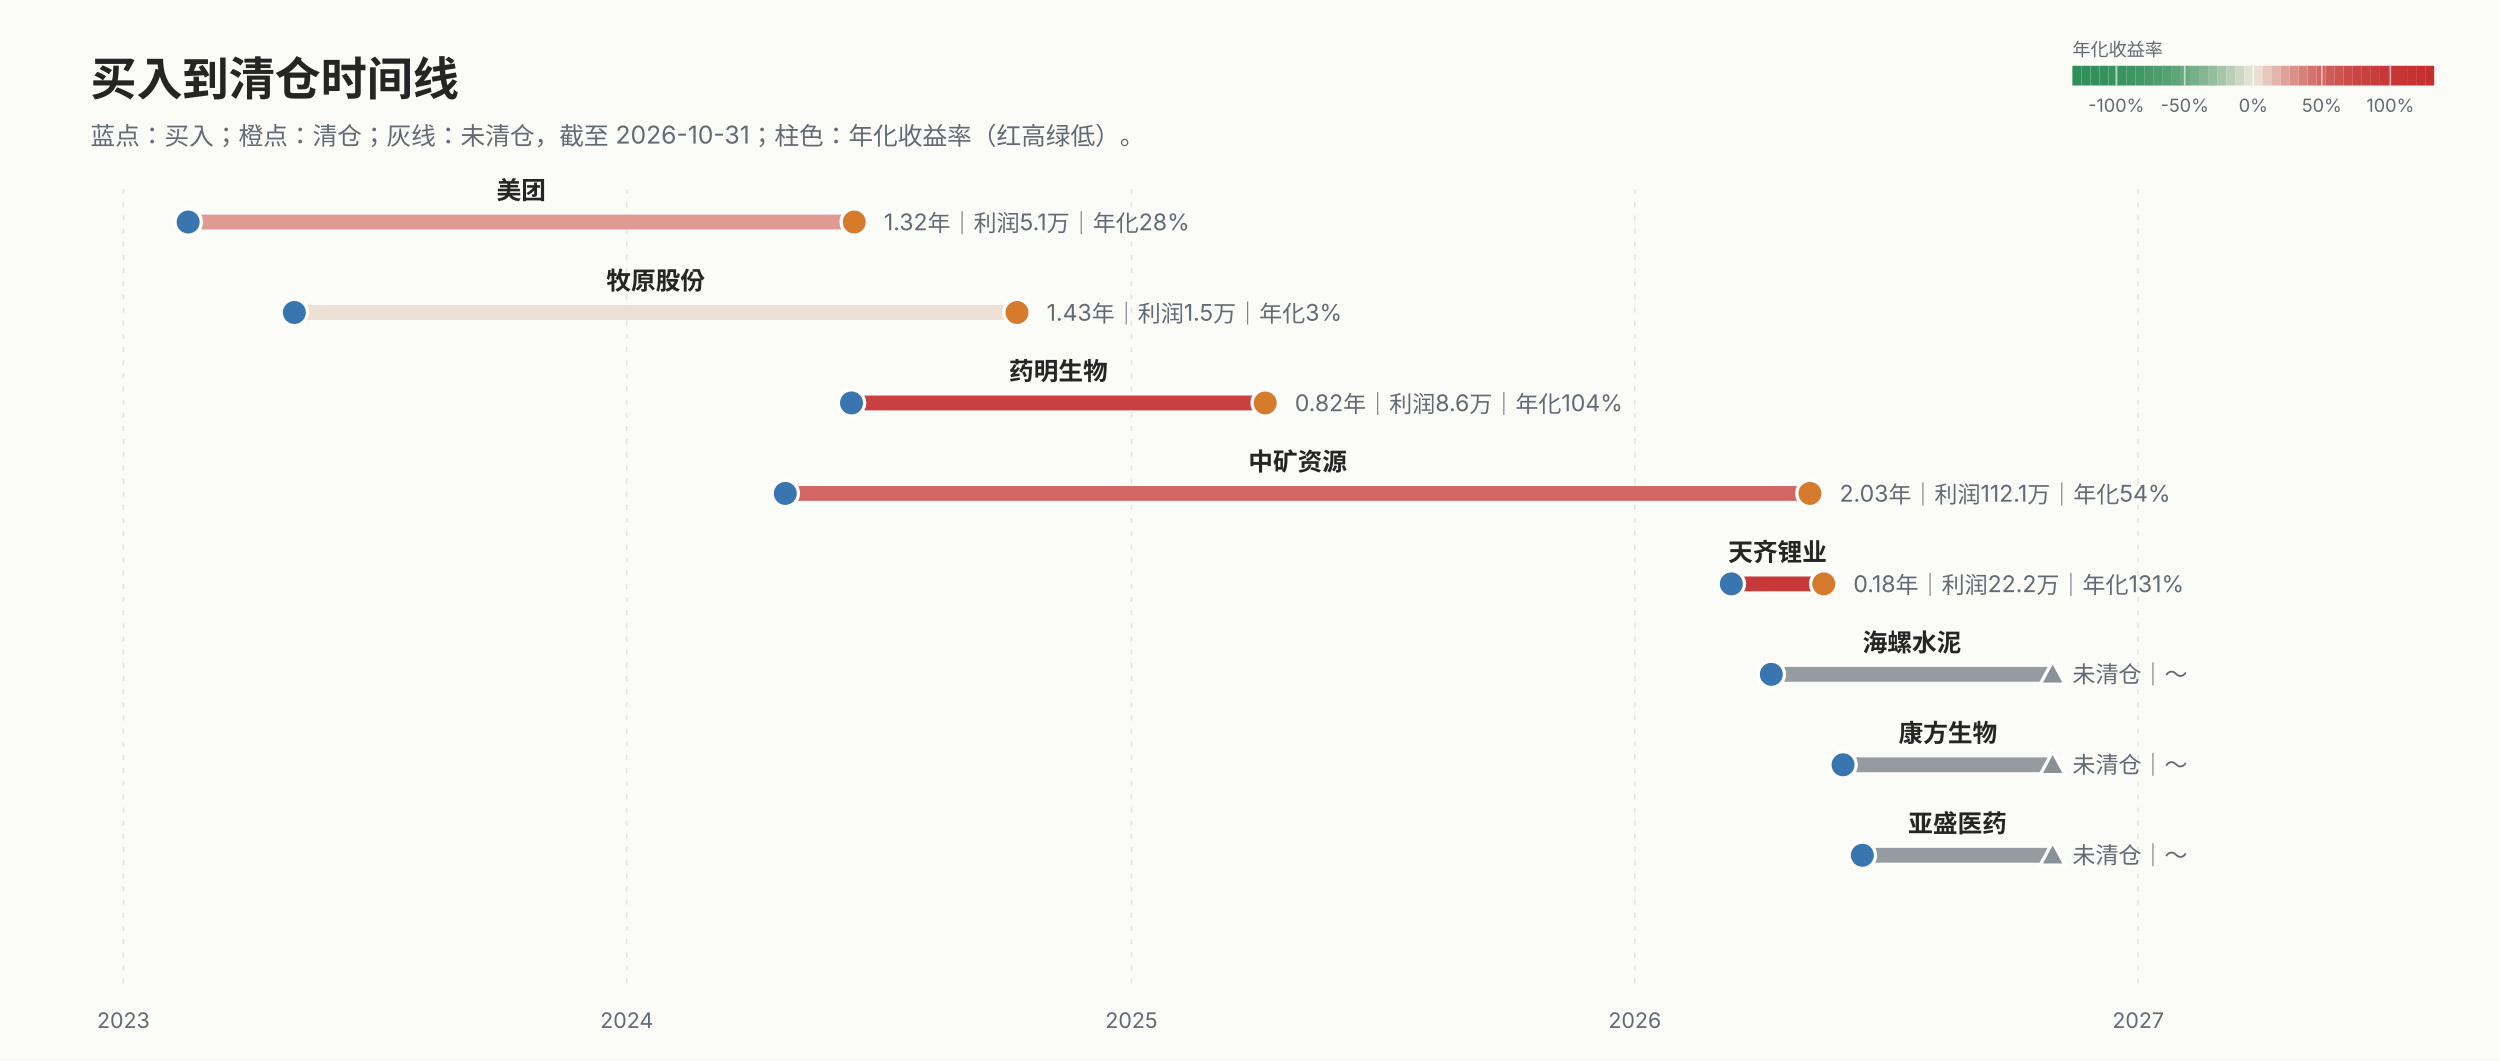
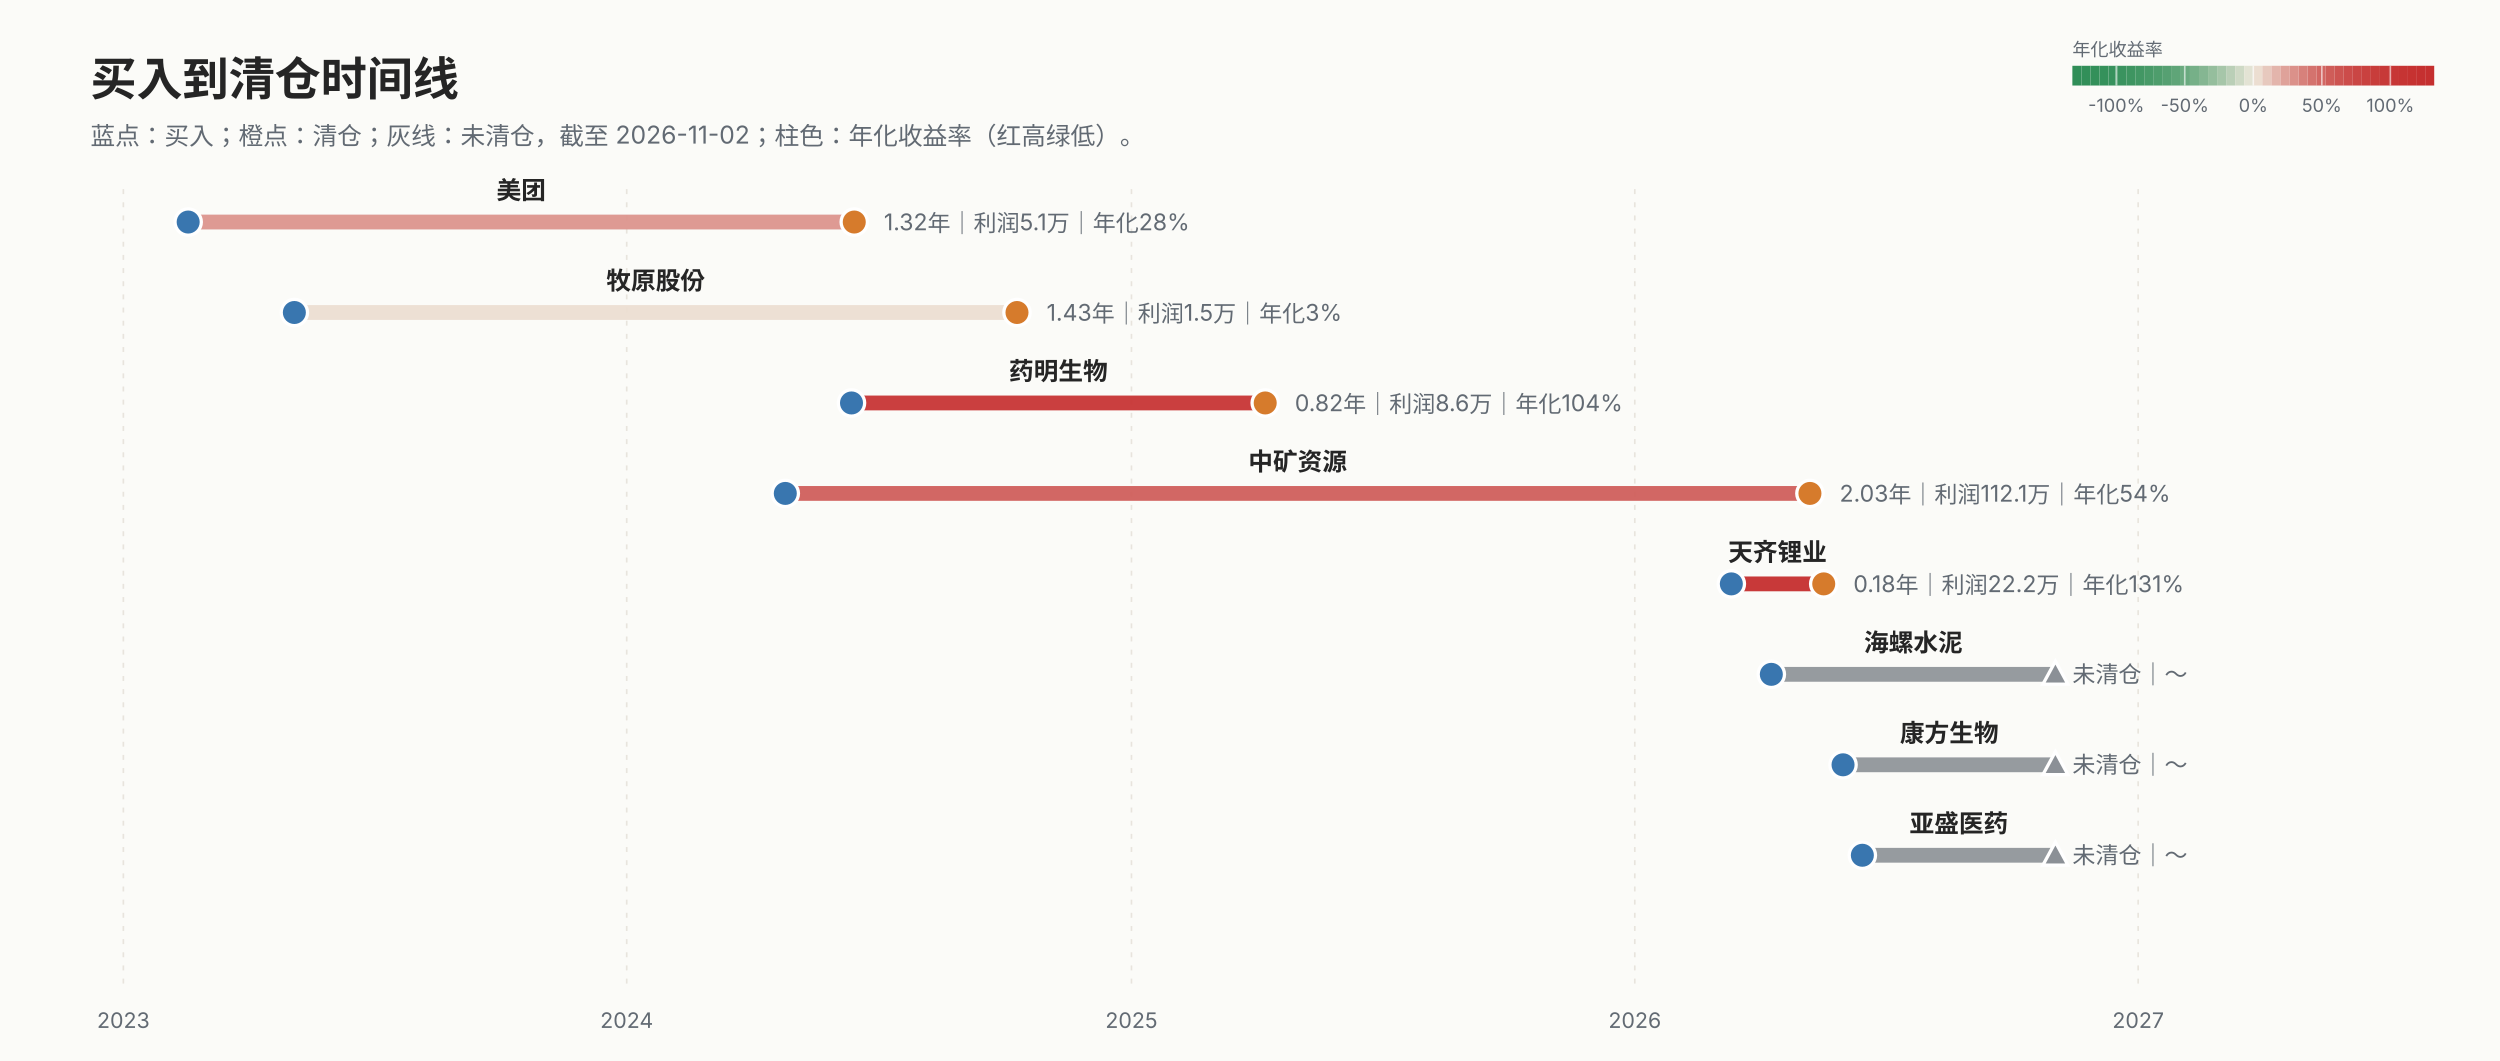
<svg xmlns="http://www.w3.org/2000/svg" width="1520" height="645" viewBox="0 0 1520 645" role="img" aria-label="买入到清仓时间线">
  <rect width="100%" height="100%" fill="#fbfbf8" />
  <style>text{font-family:"Inter","Noto Sans SC","PingFang SC","Microsoft YaHei",Arial,sans-serif;}</style>
  <text x="55" y="58" font-size="28" font-weight="700" fill="#252525">买入到清仓时间线</text>
  <g>
    <rect x="1260.00" y="40" width="5.50" height="12" fill="#308e58" />
    <rect x="1265.50" y="40" width="5.50" height="12" fill="#328f59" />
    <rect x="1271.00" y="40" width="5.50" height="12" fill="#33905a" />
    <rect x="1276.50" y="40" width="5.50" height="12" fill="#35915b" />
    <rect x="1282.00" y="40" width="5.50" height="12" fill="#37925d" />
    <rect x="1287.50" y="40" width="5.50" height="12" fill="#3a935f" />
    <rect x="1293.00" y="40" width="5.50" height="12" fill="#3e9561" />
    <rect x="1298.50" y="40" width="5.50" height="12" fill="#429764" />
    <rect x="1304.00" y="40" width="5.50" height="12" fill="#489a68" />
    <rect x="1309.50" y="40" width="5.50" height="12" fill="#4e9d6c" />
    <rect x="1315.00" y="40" width="5.50" height="12" fill="#56a072" />
    <rect x="1320.50" y="40" width="5.50" height="12" fill="#5fa578" />
    <rect x="1326.00" y="40" width="5.50" height="12" fill="#6aaa7f" />
    <rect x="1331.50" y="40" width="5.50" height="12" fill="#76b088" />
    <rect x="1337.00" y="40" width="5.50" height="12" fill="#85b692" />
    <rect x="1342.50" y="40" width="5.50" height="12" fill="#95be9d" />
    <rect x="1348.00" y="40" width="5.50" height="12" fill="#a6c6a9" />
    <rect x="1353.50" y="40" width="5.50" height="12" fill="#bacfb7" />
    <rect x="1359.00" y="40" width="5.50" height="12" fill="#ced9c5" />
    <rect x="1364.50" y="40" width="5.50" height="12" fill="#e3e3d4" />
    <rect x="1370.00" y="40" width="5.50" height="12" fill="#ecded1" />
    <rect x="1375.50" y="40" width="5.50" height="12" fill="#e7c9be" />
    <rect x="1381.00" y="40" width="5.50" height="12" fill="#e3b5ac" />
    <rect x="1386.50" y="40" width="5.50" height="12" fill="#dfa29a" />
    <rect x="1392.00" y="40" width="5.50" height="12" fill="#db918a" />
    <rect x="1397.50" y="40" width="5.50" height="12" fill="#d7817b" />
    <rect x="1403.00" y="40" width="5.50" height="12" fill="#d4736e" />
    <rect x="1408.50" y="40" width="5.50" height="12" fill="#d26763" />
    <rect x="1414.00" y="40" width="5.50" height="12" fill="#cf5d59" />
    <rect x="1419.50" y="40" width="5.50" height="12" fill="#cd5451" />
    <rect x="1425.00" y="40" width="5.50" height="12" fill="#cc4c4a" />
    <rect x="1430.50" y="40" width="5.50" height="12" fill="#ca4644" />
    <rect x="1436.00" y="40" width="5.50" height="12" fill="#c9413f" />
    <rect x="1441.50" y="40" width="5.50" height="12" fill="#c83d3b" />
    <rect x="1447.00" y="40" width="5.50" height="12" fill="#c73938" />
    <rect x="1452.50" y="40" width="5.50" height="12" fill="#c73635" />
    <rect x="1458.00" y="40" width="5.50" height="12" fill="#c63433" />
    <rect x="1463.50" y="40" width="5.50" height="12" fill="#c63231" />
    <rect x="1469.00" y="40" width="5.50" height="12" fill="#c53030" />
    <rect x="1474.50" y="40" width="5.50" height="12" fill="#c52f2f" />
    <line x1="1286.67" y1="40" x2="1286.67" y2="52" stroke="#fff" stroke-width="1" opacity=".6" />
    <text x="1286.67" y="68" font-size="11" fill="#626a73" text-anchor="middle">-100%</text>
    <line x1="1328.33" y1="40" x2="1328.33" y2="52" stroke="#fff" stroke-width="1" opacity=".6" />
    <text x="1328.33" y="68" font-size="11" fill="#626a73" text-anchor="middle">-50%</text>
    <line x1="1370.00" y1="40" x2="1370.00" y2="52" stroke="#fff" stroke-width="1" opacity=".6" />
    <text x="1370.00" y="68" font-size="11" fill="#626a73" text-anchor="middle">0%</text>
    <line x1="1411.67" y1="40" x2="1411.67" y2="52" stroke="#fff" stroke-width="1" opacity=".6" />
    <text x="1411.67" y="68" font-size="11" fill="#626a73" text-anchor="middle">50%</text>
    <line x1="1453.33" y1="40" x2="1453.33" y2="52" stroke="#fff" stroke-width="1" opacity=".6" />
    <text x="1453.33" y="68" font-size="11" fill="#626a73" text-anchor="middle">100%</text>
    <text x="1260" y="34" font-size="11" fill="#626a73">年化收益率</text>
  </g>
-   <text x="55" y="88" font-size="15" fill="#626a73">蓝点：买入；橙点：清仓；灰线：未清仓，截至 2026-10-31；柱色：年化收益率（红高绿低）。</text>
+   <text x="55" y="88" font-size="15" fill="#626a73">蓝点：买入；橙点：清仓；灰线：未清仓，截至 2026-11-02；柱色：年化收益率（红高绿低）。</text>
  <line x1="75.00" y1="115" x2="75.00" y2="600" stroke="#ddd7ce" opacity=".65" stroke-dasharray="3 5" />
  <text x="75.00" y="625" font-size="13" fill="#626a73" text-anchor="middle">2023</text>
  <line x1="381.04" y1="115" x2="381.04" y2="600" stroke="#ddd7ce" opacity=".65" stroke-dasharray="3 5" />
  <text x="381.04" y="625" font-size="13" fill="#626a73" text-anchor="middle">2024</text>
  <line x1="687.92" y1="115" x2="687.92" y2="600" stroke="#ddd7ce" opacity=".65" stroke-dasharray="3 5" />
  <text x="687.92" y="625" font-size="13" fill="#626a73" text-anchor="middle">2025</text>
  <line x1="993.96" y1="115" x2="993.96" y2="600" stroke="#ddd7ce" opacity=".65" stroke-dasharray="3 5" />
  <text x="993.96" y="625" font-size="13" fill="#626a73" text-anchor="middle">2026</text>
  <line x1="1300.00" y1="115" x2="1300.00" y2="600" stroke="#ddd7ce" opacity=".65" stroke-dasharray="3 5" />
  <text x="1300.00" y="625" font-size="13" fill="#626a73" text-anchor="middle">2027</text>
  <line x1="114.41" y1="135" x2="519.39" y2="135" stroke="#dc958e" stroke-width="9" opacity=".95" />
  <circle cx="519.39" cy="135" r="8" fill="#d67b2c" stroke="#fff" stroke-width="2" />
  <circle cx="114.41" cy="135" r="8" fill="#3976af" stroke="#fff" stroke-width="2" />
  <text x="316.90" y="121" font-size="15" font-weight="700" fill="#252525" text-anchor="middle">美团</text>
  <text x="537.39" y="140" font-size="14" fill="#626a73">1.32年｜利润5.1万｜年化28%</text>
  <line x1="178.97" y1="190" x2="618.33" y2="190" stroke="#ecded2" stroke-width="9" opacity=".95" />
  <circle cx="618.33" cy="190" r="8" fill="#d67b2c" stroke="#fff" stroke-width="2" />
  <circle cx="178.97" cy="190" r="8" fill="#3976af" stroke="#fff" stroke-width="2" />
  <text x="398.65" y="176" font-size="15" font-weight="700" fill="#252525" text-anchor="middle">牧原股份</text>
  <text x="636.33" y="195" font-size="14" fill="#626a73">1.43年｜利润1.5万｜年化3%</text>
  <line x1="517.71" y1="245" x2="769.25" y2="245" stroke="#c73535" stroke-width="9" opacity=".95" />
  <circle cx="769.25" cy="245" r="8" fill="#d67b2c" stroke="#fff" stroke-width="2" />
  <circle cx="517.71" cy="245" r="8" fill="#3976af" stroke="#fff" stroke-width="2" />
  <text x="643.48" y="231" font-size="15" font-weight="700" fill="#252525" text-anchor="middle">药明生物</text>
  <text x="787.25" y="250" font-size="14" fill="#626a73">0.82年｜利润8.6万｜年化104%</text>
  <line x1="477.46" y1="300" x2="1100.44" y2="300" stroke="#d0605c" stroke-width="9" opacity=".95" />
  <circle cx="1100.44" cy="300" r="8" fill="#d67b2c" stroke="#fff" stroke-width="2" />
  <circle cx="477.46" cy="300" r="8" fill="#3976af" stroke="#fff" stroke-width="2" />
  <text x="788.95" y="286" font-size="15" font-weight="700" fill="#252525" text-anchor="middle">中矿资源</text>
  <text x="1118.44" y="305" font-size="14" fill="#626a73">2.03年｜利润112.1万｜年化54%</text>
  <line x1="1052.65" y1="355" x2="1108.83" y2="355" stroke="#c52f2f" stroke-width="9" opacity=".95" />
  <circle cx="1108.83" cy="355" r="8" fill="#d67b2c" stroke="#fff" stroke-width="2" />
  <circle cx="1052.65" cy="355" r="8" fill="#3976af" stroke="#fff" stroke-width="2" />
  <text x="1080.74" y="341" font-size="15" font-weight="700" fill="#252525" text-anchor="middle">天齐锂业</text>
  <text x="1126.83" y="360" font-size="14" fill="#626a73">0.18年｜利润22.2万｜年化131%</text>
-   <line x1="1076.97" y1="410" x2="1248.02" y2="410" stroke="#8b9096" stroke-width="9" opacity=".9" />
-   <polygon points="1248.02,402 1240.42,416 1255.62,416" fill="#8b9096" stroke="#fff" stroke-width="2" />
+   <line x1="1076.97" y1="410" x2="1249.69" y2="410" stroke="#8b9096" stroke-width="9" opacity=".9" />
+   <polygon points="1249.69,402 1242.09,416 1257.29,416" fill="#8b9096" stroke="#fff" stroke-width="2" />
  <circle cx="1076.97" cy="410" r="8" fill="#3976af" stroke="#fff" stroke-width="2" />
-   <text x="1162.49" y="396" font-size="15" font-weight="700" fill="#252525" text-anchor="middle">海螺水泥</text>
+   <text x="1163.33" y="396" font-size="15" font-weight="700" fill="#252525" text-anchor="middle">海螺水泥</text>
  <text x="1260.00" y="415" font-size="14" fill="#626a73">未清仓｜～</text>
-   <line x1="1120.57" y1="465" x2="1248.02" y2="465" stroke="#8b9096" stroke-width="9" opacity=".9" />
-   <polygon points="1248.02,457 1240.42,471 1255.62,471" fill="#8b9096" stroke="#fff" stroke-width="2" />
+   <line x1="1120.57" y1="465" x2="1249.69" y2="465" stroke="#8b9096" stroke-width="9" opacity=".9" />
+   <polygon points="1249.69,457 1242.09,471 1257.29,471" fill="#8b9096" stroke="#fff" stroke-width="2" />
  <circle cx="1120.57" cy="465" r="8" fill="#3976af" stroke="#fff" stroke-width="2" />
-   <text x="1184.29" y="451" font-size="15" font-weight="700" fill="#252525" text-anchor="middle">康方生物</text>
+   <text x="1185.13" y="451" font-size="15" font-weight="700" fill="#252525" text-anchor="middle">康方生物</text>
  <text x="1260.00" y="470" font-size="14" fill="#626a73">未清仓｜～</text>
-   <line x1="1132.31" y1="520" x2="1248.02" y2="520" stroke="#8b9096" stroke-width="9" opacity=".9" />
-   <polygon points="1248.02,512 1240.42,526 1255.62,526" fill="#8b9096" stroke="#fff" stroke-width="2" />
+   <line x1="1132.31" y1="520" x2="1249.69" y2="520" stroke="#8b9096" stroke-width="9" opacity=".9" />
+   <polygon points="1249.69,512 1242.09,526 1257.29,526" fill="#8b9096" stroke="#fff" stroke-width="2" />
  <circle cx="1132.31" cy="520" r="8" fill="#3976af" stroke="#fff" stroke-width="2" />
-   <text x="1190.16" y="506" font-size="15" font-weight="700" fill="#252525" text-anchor="middle">亚盛医药</text>
+   <text x="1191.00" y="506" font-size="15" font-weight="700" fill="#252525" text-anchor="middle">亚盛医药</text>
  <text x="1260.00" y="525" font-size="14" fill="#626a73">未清仓｜～</text>
</svg>
